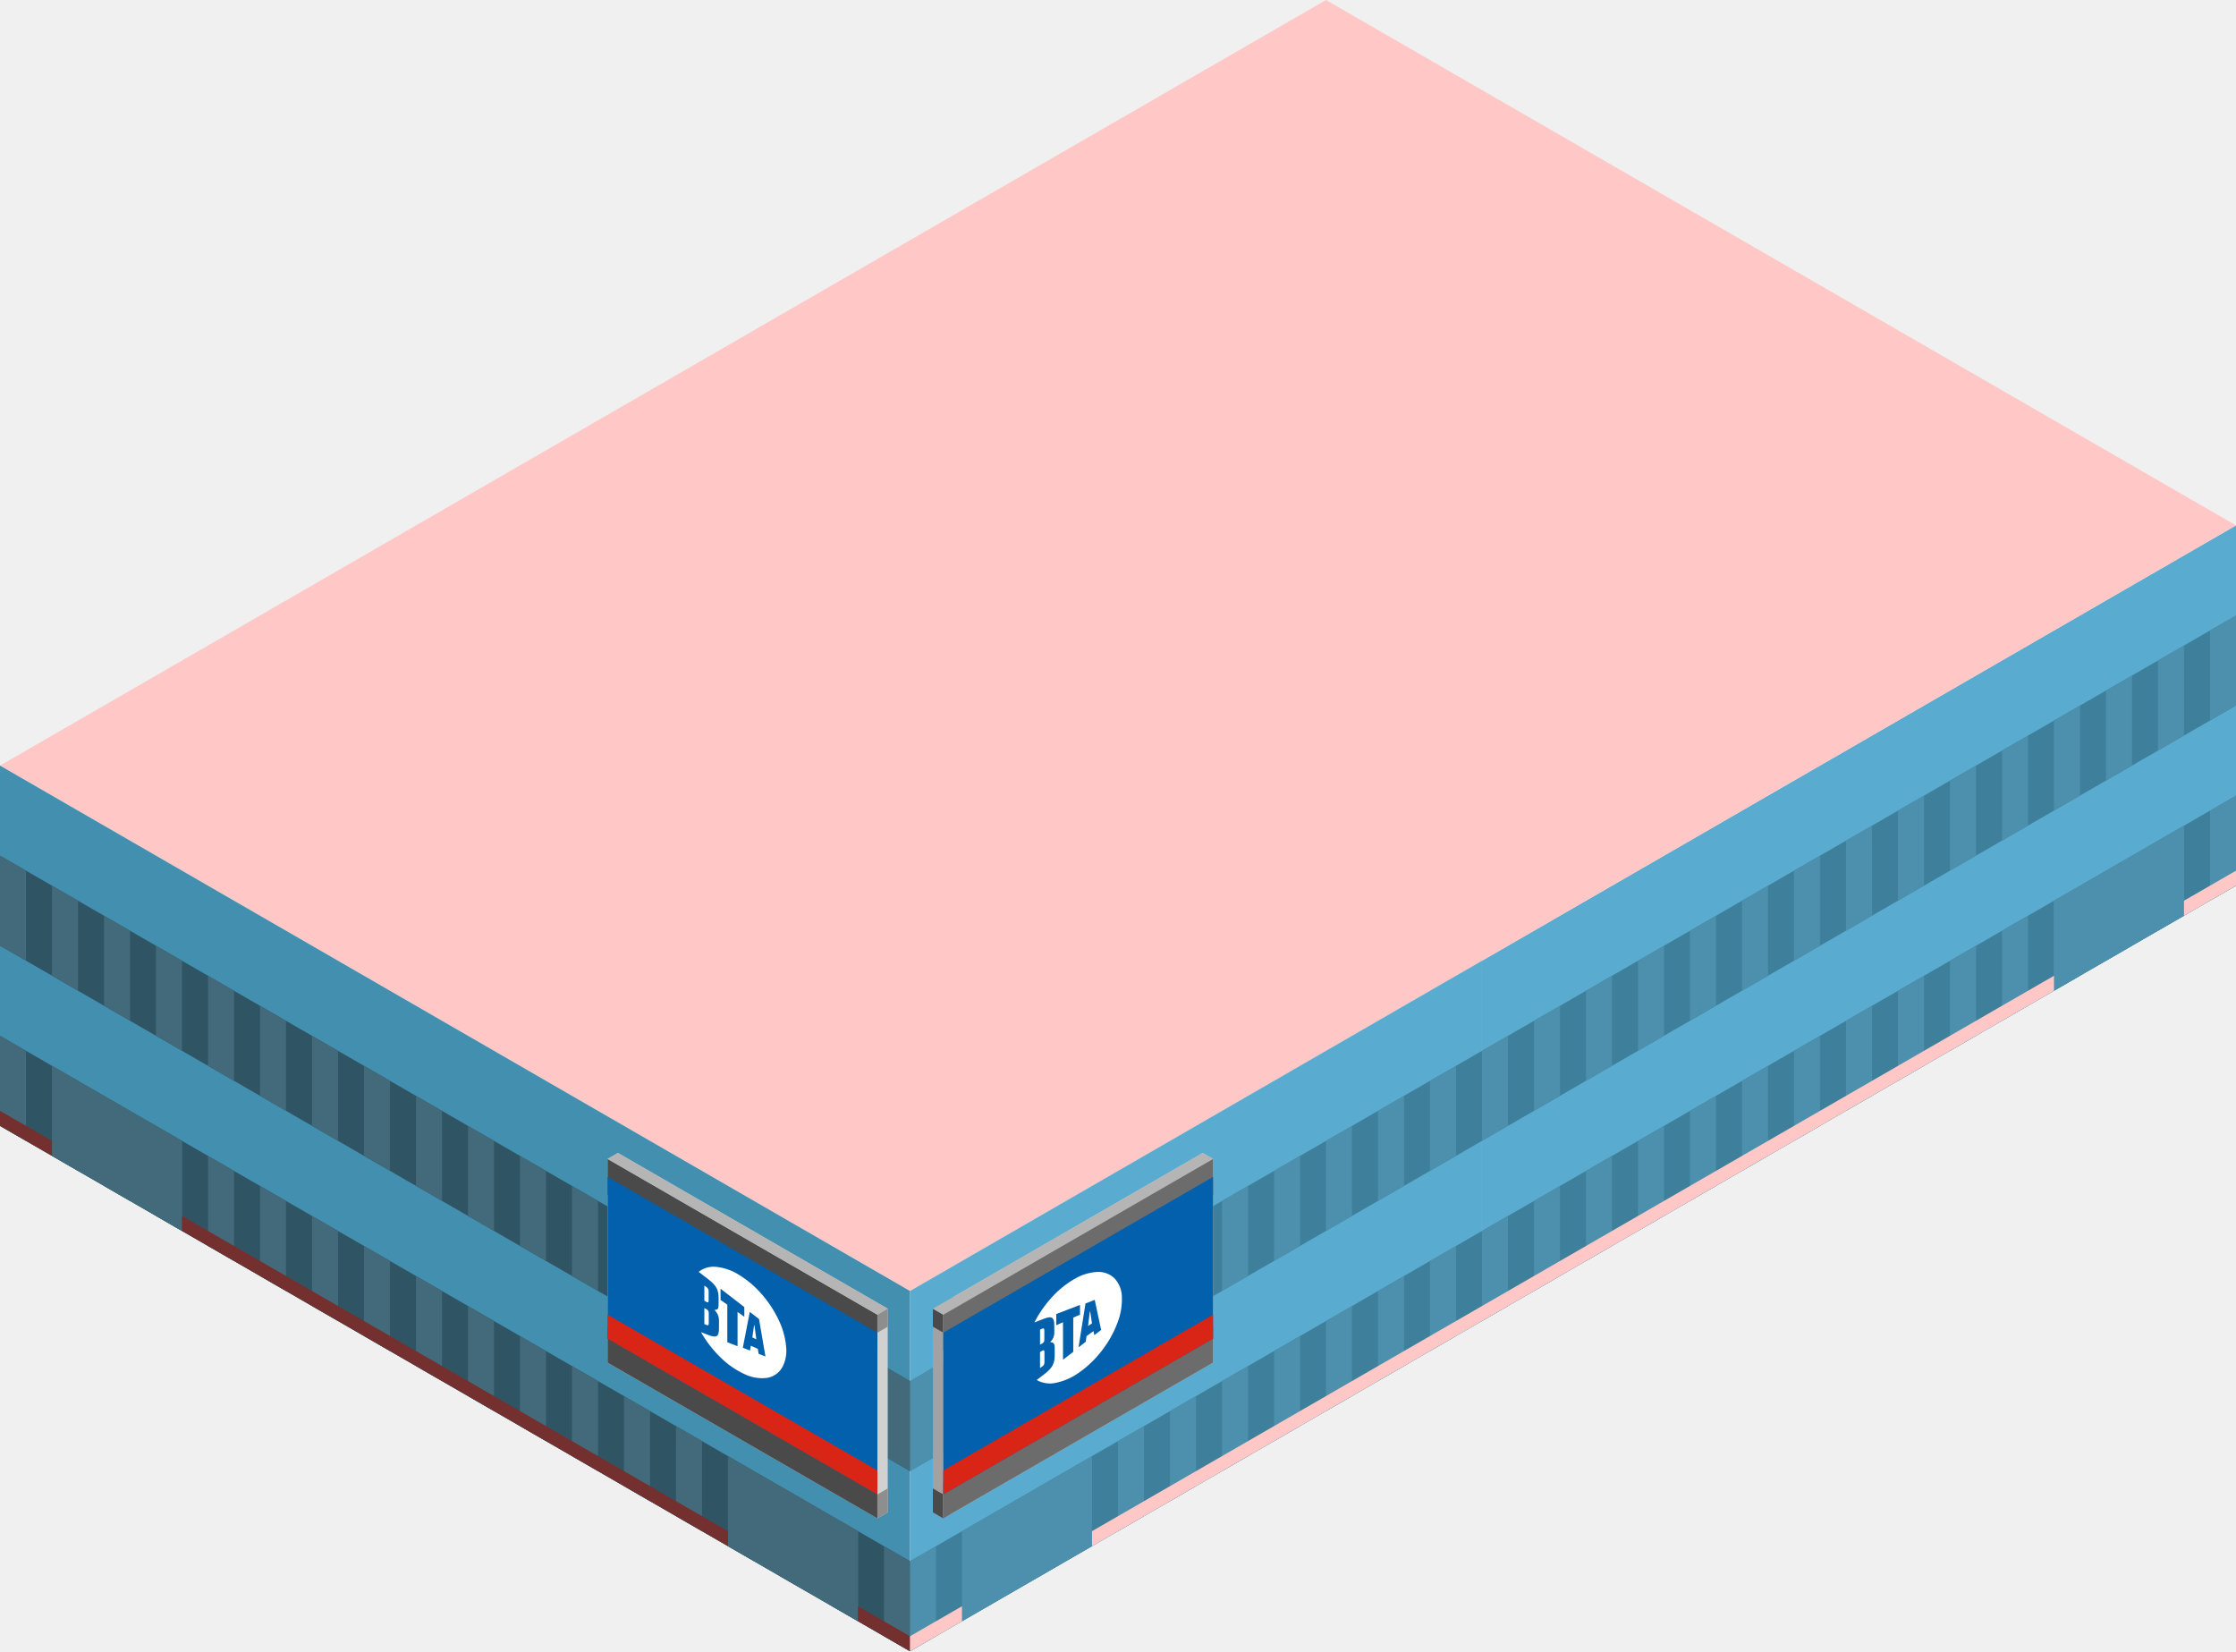
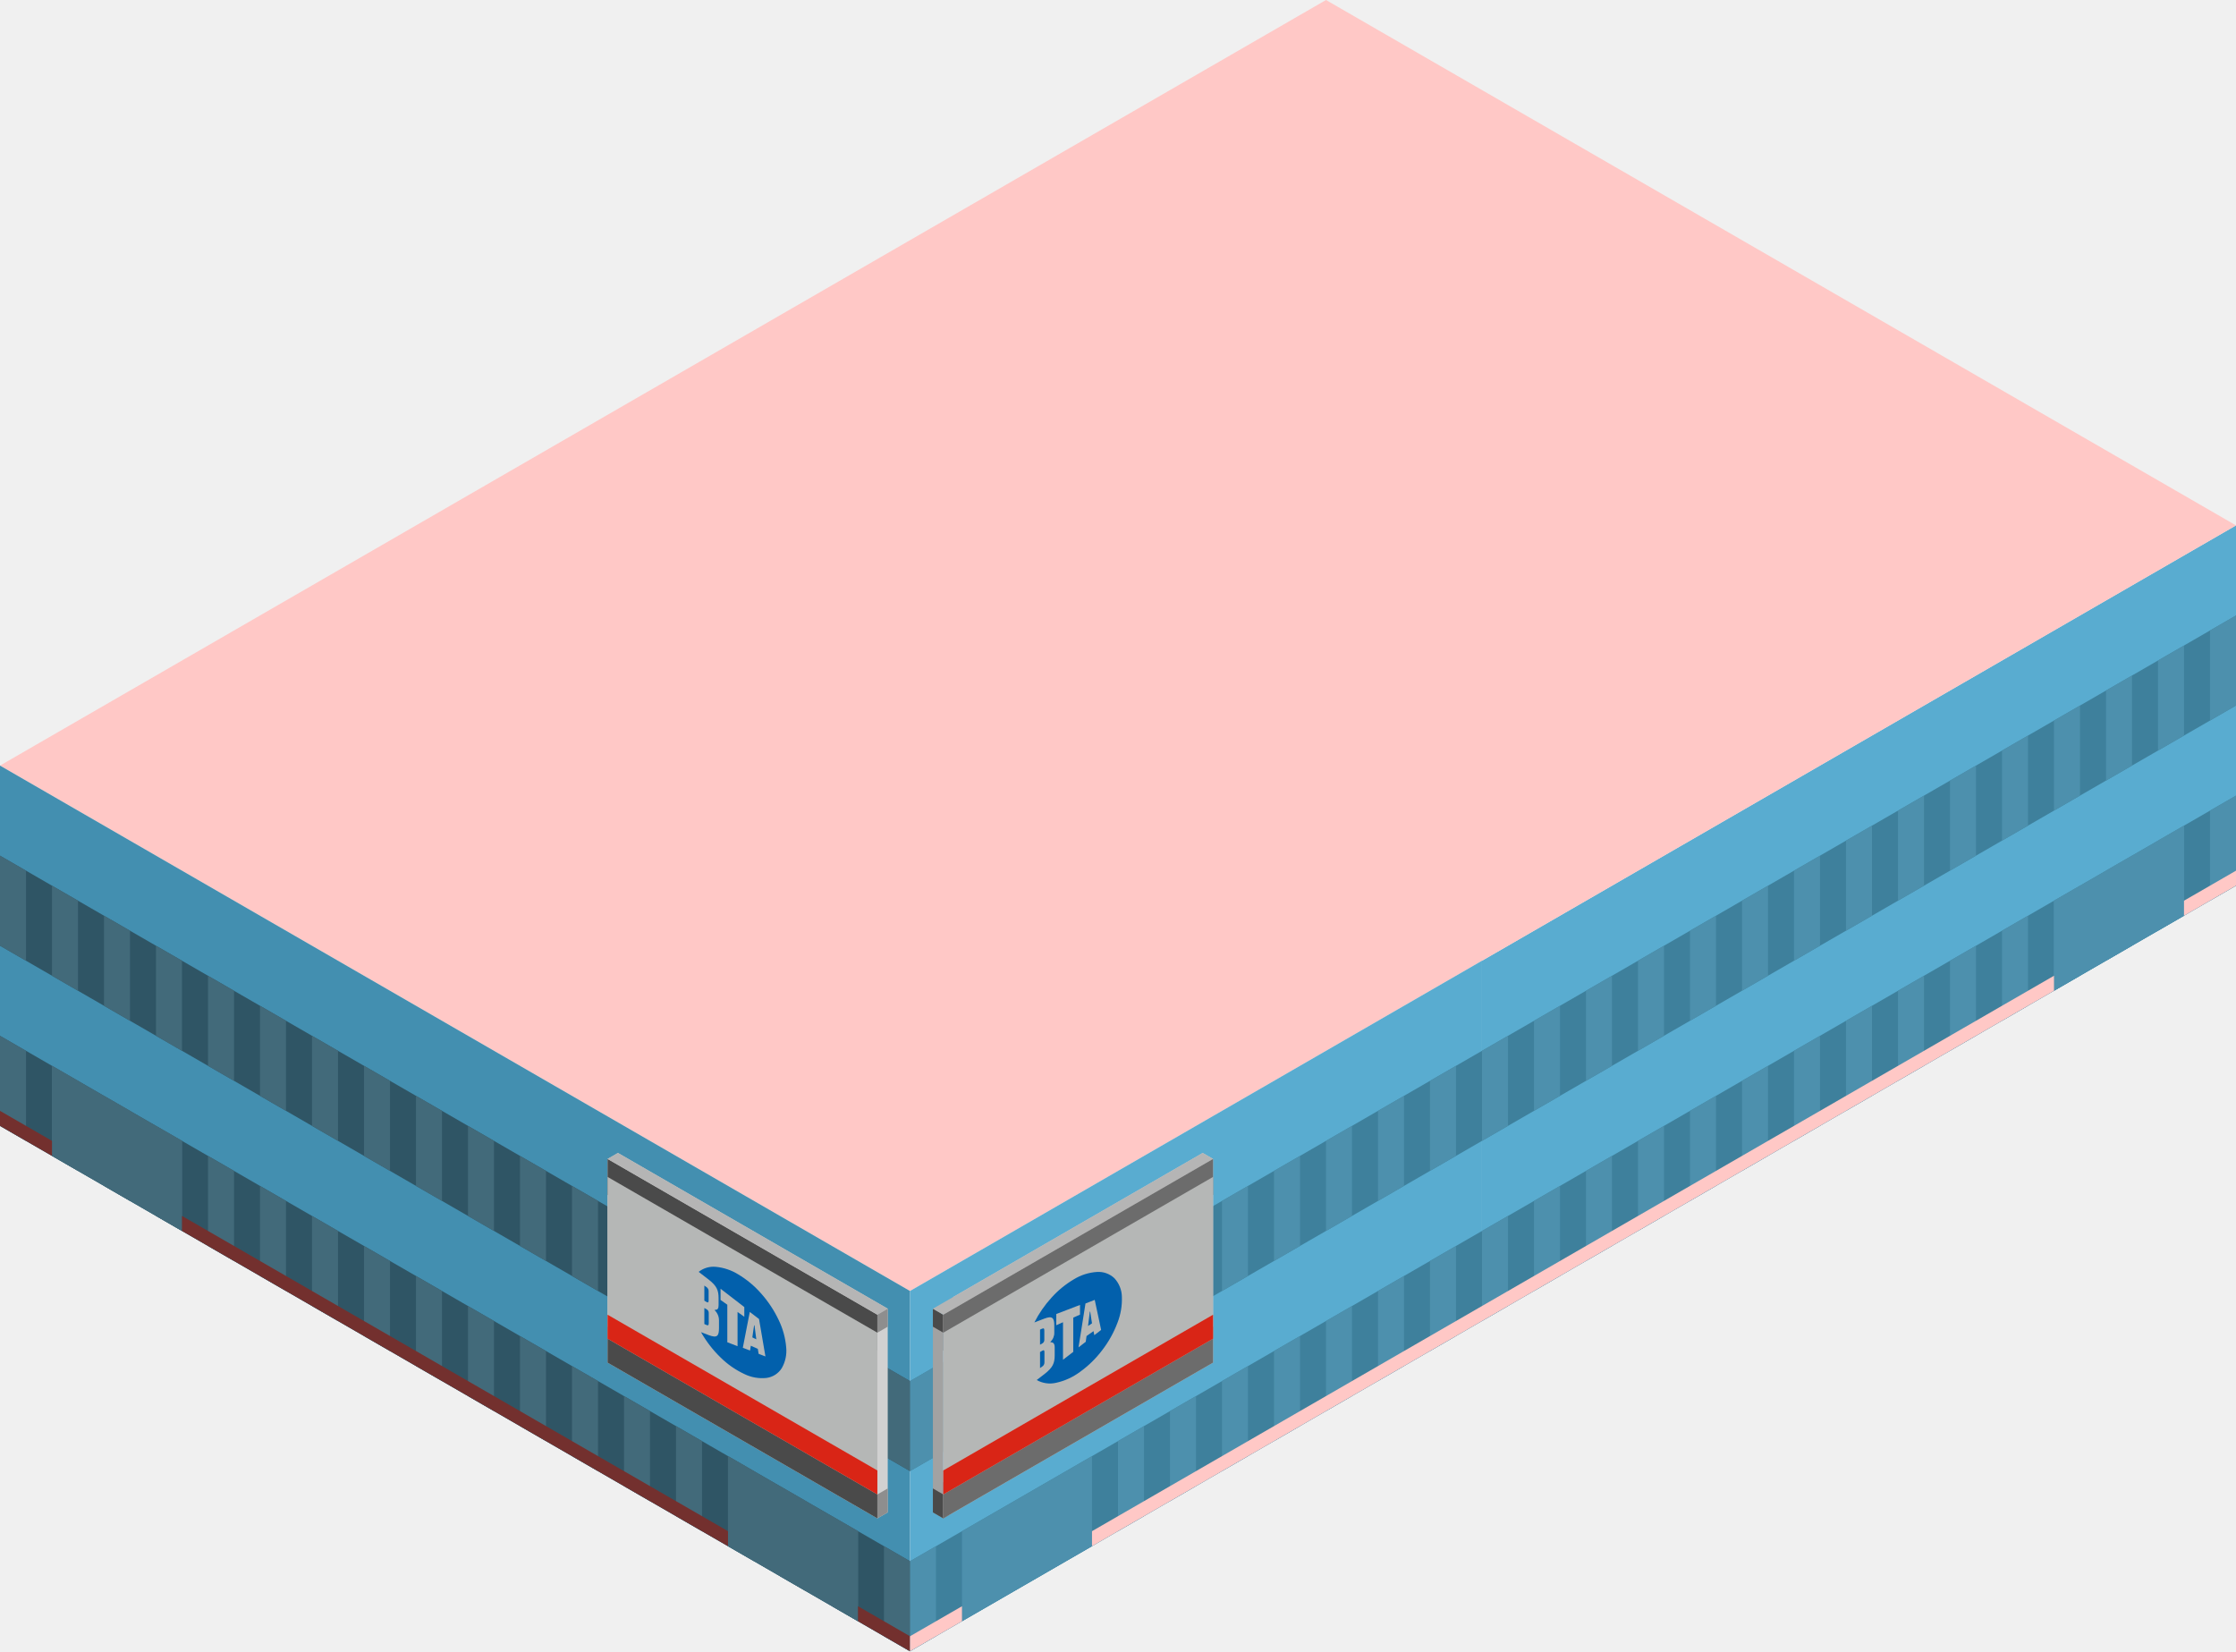
<svg xmlns="http://www.w3.org/2000/svg" id="Layer_1" data-name="Layer 1" viewBox="0 0 430 317.543">
  <defs>
    <style>
      .curtain-R-prim-light {
        fill: #59acd0;
      }

      .top-light {
        fill: #ffc8c6;
      }

      .curtain-L-prim-light {
        fill: #438fb0;
      }

      .curtain-L-prim-dark {
        fill: #2f5565;
      }

      .curtain-R-prim-dark {
        fill: #3e809c;
      }

      .curtain-L-prim-dark-light {
        fill: #426a7a;
      }

      .curtain-R-prim-dark-light {
        fill: #4d90ad;
      }

      .exterior-L-prim {
        fill: #73302e;
      }

      .cls-1 {
        fill: #a2a2a2;
      }

      .cls-2 {
        fill: #4a4a4a;
      }

      .cls-3 {
        fill: #d1d1d1;
      }

      .cls-4 {
        fill: #b5b5b5;
      }

      .cls-5 {
        fill: #6c6c6c;
      }

      .cls-6 {
+         fill: #b5b7b6;
+       }
+ 
+       .cls-7 {
        fill: #0260ac;
-       }
- 
-       .cls-7 {
-         fill: #fff;
      }

      .cls-8 {
        fill: #d92516;
      }

      .cls-9 {
        fill: #8e8e8e;
      }
    </style>
  </defs>
  <g id="root">
    <g>
      <path id="Path" class="curtain-R-prim-light" d="M285,184.752l145-83.716v69.282L285,254.034Z" />
      <path id="anchor_0_248.261_430" class="top-light" d="M0,147.224,255,0,430,101.036,175,248.261Z" />
      <path id="Path-2" data-name="Path" class="curtain-L-prim-light" d="M0,216.506,175,317.543V248.261L0,147.224Z" />
      <path id="Path-3" data-name="Path" class="curtain-R-prim-light" d="M175,248.261l110-63.509v69.282L175,317.543Z" />
      <path id="Path-4" data-name="Path" class="curtain-L-prim-dark" d="M175,265.581,0,164.545v17.32L175,282.902Z" />
      <path id="Path-5" data-name="Path" class="curtain-L-prim-dark" d="M175,300.222,0,199.186v17.32L175,317.543Z" />
      <path id="Path-6" data-name="Path" class="curtain-R-prim-dark" d="M175,265.581,430,118.357v17.32L175,282.902Z" />
      <path id="Path-7" data-name="Path" class="curtain-R-prim-dark" d="M175,300.222,430,152.998v17.321L175,317.543Z" />
      <path id="Path-8" data-name="Path" class="curtain-L-prim-dark-light" d="M0,164.545l5,2.887v17.32l-5-2.887Z" />
      <path id="Path-9" data-name="Path" class="curtain-R-prim-dark-light" d="M280,204.96l-5,2.887v17.32l5-2.887Z" />
      <path id="Path-10" data-name="Path" class="curtain-L-prim-dark-light" d="M0,199.186l5,2.887v17.32l-5-2.887Z" />
      <path id="Path-11" data-name="Path" class="curtain-R-prim-dark-light" d="M280,239.601l-5,2.887v17.321l5-2.887Z" />
      <path id="Path-12" data-name="Path" class="curtain-R-prim-dark-light" d="M390,141.451l-5,2.887v17.321l5-2.887Z" />
      <path id="Path-13" data-name="Path" class="curtain-R-prim-dark-light" d="M390,176.092l-5,2.887v17.32l5-2.887Z" />
      <path id="Path-14" data-name="Path" class="curtain-R-prim-dark-light" d="M420,124.13l-5,2.887v17.32l5-2.887Z" />
      <path id="Path-15" data-name="Path" class="curtain-R-prim-dark-light" d="M420,158.771l-5,2.887v17.321l5-2.887Z" />
      <path id="Path-16" data-name="Path" class="curtain-R-prim-dark-light" d="M430,118.357l-5,2.887v17.32l5-2.887Z" />
      <path id="Path-17" data-name="Path" class="curtain-R-prim-dark-light" d="M430,152.998l-5,2.887v17.321l5-2.887Z" />
      <path id="Path-18" data-name="Path" class="curtain-L-prim-dark-light" d="M80,210.733l5,2.887V230.94l-5-2.887Z" />
      <path id="Path-19" data-name="Path" class="curtain-R-prim-dark-light" d="M200,251.148l-5,2.887v17.321l5-2.887Z" />
      <path id="Path-20" data-name="Path" class="curtain-L-prim-dark-light" d="M80,245.374l5,2.887v17.32l-5-2.887Z" />
      <path id="Path-21" data-name="Path" class="curtain-R-prim-dark-light" d="M310,187.639l-5,2.887v17.32l5-2.887Z" />
      <path id="Path-22" data-name="Path" class="curtain-R-prim-dark-light" d="M310,222.28l-5,2.886v17.321l5-2.887Z" />
      <path id="Path-23" data-name="Path" class="curtain-L-prim-dark-light" d="M40,187.639l5,2.887v17.32l-5-2.887Z" />
      <path id="Path-24" data-name="Path" class="curtain-R-prim-dark-light" d="M240,228.054l-5,2.887v17.321l5-2.887Z" />
      <path id="Path-25" data-name="Path" class="curtain-L-prim-dark-light" d="M40,222.28l5,2.887v17.32l-5-2.887Z" />
      <path id="Path-26" data-name="Path" class="curtain-R-prim-dark-light" d="M240,262.695l-5,2.887v17.321l5-2.887Z" />
      <path id="Path-27" data-name="Path" class="curtain-R-prim-dark-light" d="M350,164.545l-5,2.887v17.32l5-2.887Z" />
      <path id="Path-28" data-name="Path" class="curtain-R-prim-dark-light" d="M350,199.186l-5,2.887v17.32l5-2.887Z" />
      <path id="Path-29" data-name="Path" class="curtain-L-prim-dark-light" d="M120,233.827l5,2.887v17.321l-5-2.887Z" />
      <path id="Path-30" data-name="Path" class="curtain-L-prim-dark-light" d="M120,268.468l5,2.887v17.32l-5-2.887Z" />
      <path id="Path-31" data-name="Path" class="curtain-L-prim-dark-light" d="M20,176.092l5,2.887v17.32l-5-2.887Z" />
      <path id="Path-32" data-name="Path" class="curtain-R-prim-dark-light" d="M260,216.506l-5,2.887v17.32l5-2.887Z" />
      <path id="Path-33" data-name="Path" class="curtain-L-prim-dark-light" d="M20,210.733l5,2.887v17.32l-5-2.887Z" />
      <path id="Path-34" data-name="Path" class="curtain-R-prim-dark-light" d="M260,251.148l-5,2.887v17.321l5-2.887Z" />
      <path id="Path-35" data-name="Path" class="curtain-R-prim-dark-light" d="M370,152.998l-5,2.887v17.321l5-2.887Z" />
      <path id="Path-36" data-name="Path" class="curtain-R-prim-dark-light" d="M370,187.639l-5,2.887v17.32l5-2.887Z" />
      <path id="Path-37" data-name="Path" class="curtain-R-prim-dark-light" d="M400,135.677l-5,2.887v17.32l5-2.887Z" />
      <path id="Path-38" data-name="Path" class="curtain-R-prim-dark-light" d="M400,170.318l-5,2.887v17.321l5-2.887Z" />
      <path id="Path-39" data-name="Path" class="curtain-L-prim-dark-light" d="M100,222.28l5,2.887v17.321l-5-2.887Z" />
      <path id="Path-40" data-name="Path" class="curtain-R-prim-dark-light" d="M180,262.695l-5,2.887v17.32l5-2.887Z" />
      <path id="Path-41" data-name="Path" class="curtain-L-prim-dark-light" d="M100,256.921l5,2.887v17.32l-5-2.887Z" />
      <path id="Path-42" data-name="Path" class="curtain-R-prim-dark-light" d="M180,297.336l-5,2.887v17.32l5-2.887Z" />
      <path id="Path-43" data-name="Path" class="curtain-R-prim-dark-light" d="M290,199.186l-5,2.887v17.32l5-2.887Z" />
      <path id="Path-44" data-name="Path" class="curtain-R-prim-dark-light" d="M290,233.827l-5,2.887v17.321l5-2.887Z" />
      <path id="Path-45" data-name="Path" class="curtain-L-prim-dark-light" d="M60,199.186l5,2.887v17.32l-5-2.887Z" />
      <path id="Path-46" data-name="Path" class="curtain-R-prim-dark-light" d="M220,239.601l-5,2.887v17.321l5-2.887Z" />
      <path id="Path-47" data-name="Path" class="curtain-L-prim-dark-light" d="M60,233.827l5,2.887v17.32l-5-2.887Z" />
      <path id="Path-48" data-name="Path" class="curtain-R-prim-dark-light" d="M220,274.241l-5,2.887v17.321l5-2.887Z" />
      <path id="Path-49" data-name="Path" class="curtain-R-prim-dark-light" d="M330,176.092l-5,2.887v17.32l5-2.887Z" />
      <path id="Path-50" data-name="Path" class="curtain-R-prim-dark-light" d="M330,210.733l-5,2.887V230.94l5-2.887Z" />
      <path id="Path-51" data-name="Path" class="curtain-L-prim-dark-light" d="M140,245.374l5,2.887v17.32l-5-2.887Z" />
      <path id="Path-52" data-name="Path" class="curtain-L-prim-dark-light" d="M140,280.015l5,2.887v17.32l-5-2.887Z" />
      <path id="Path-53" data-name="Path" class="curtain-L-prim-dark-light" d="M160,256.921l5,2.887v17.32l-5-2.887Z" />
      <path id="Path-54" data-name="Path" class="curtain-L-prim-dark-light" d="M160,291.562l5,2.887v17.32l-5-2.887Z" />
      <path id="Path-55" data-name="Path" class="curtain-L-prim-dark-light" d="M10,170.318l5,2.887v17.321l-5-2.887Z" />
      <path id="Path-56" data-name="Path" class="curtain-R-prim-dark-light" d="M270,210.733l-5,2.887V230.94l5-2.887Z" />
      <path id="Path-57" data-name="Path" class="curtain-L-prim-dark-light" d="M10,204.959l5,2.887v17.32L10,222.28Z" />
      <path id="Path-58" data-name="Path" class="curtain-R-prim-dark-light" d="M270,245.374l-5,2.887v17.32l5-2.887Z" />
      <path id="Path-59" data-name="Path" class="curtain-R-prim-dark-light" d="M380,147.224l-5,2.887v17.321l5-2.887Z" />
      <path id="Path-60" data-name="Path" class="curtain-R-prim-dark-light" d="M380,181.865l-5,2.887v17.32l5-2.887Z" />
      <path id="Path-61" data-name="Path" class="curtain-R-prim-dark-light" d="M410,129.904l-5,2.887v17.32l5-2.887Z" />
      <path id="Path-62" data-name="Path" class="curtain-R-prim-dark-light" d="M410,164.545l-5,2.887v17.321l5-2.887Z" />
      <path id="Path-63" data-name="Path" class="curtain-L-prim-dark-light" d="M90,216.506l5,2.887v17.32l-5-2.887Z" />
      <path id="Path-64" data-name="Path" class="curtain-R-prim-dark-light" d="M190,256.921l-5,2.887v17.32l5-2.887Z" />
      <path id="Path-65" data-name="Path" class="curtain-L-prim-dark-light" d="M90,251.148l5,2.887v17.321l-5-2.887Z" />
      <path id="Path-66" data-name="Path" class="curtain-R-prim-dark-light" d="M210,280.015l-25,14.434v17.32l25-14.434Z" />
      <path id="Path-67" data-name="Path" class="curtain-L-prim-dark-light" d="M140,280.015l25,14.434v17.32l-25-14.434Z" />
      <path id="Path-68" data-name="Path" class="curtain-L-prim-dark-light" d="M10,204.959l25,14.434v17.32L10,222.28Z" />
      <path id="Path-69" data-name="Path" class="curtain-R-prim-dark-light" d="M420,158.771l-25,14.434v17.32l25-14.434Z" />
      <path id="Path-70" data-name="Path" class="curtain-R-prim-dark-light" d="M300,193.412l-5,2.887V213.62l5-2.887Z" />
      <path id="Path-71" data-name="Path" class="curtain-R-prim-dark-light" d="M300,228.054l-5,2.887v17.321l5-2.887Z" />
      <path id="Path-72" data-name="Path" class="curtain-L-prim-dark-light" d="M50,193.412l5,2.887V213.62l-5-2.887Z" />
      <path id="Path-73" data-name="Path" class="curtain-R-prim-dark-light" d="M230,233.827l-5,2.887v17.321l5-2.887Z" />
      <path id="Path-74" data-name="Path" class="curtain-L-prim-dark-light" d="M50,228.053l5,2.887v17.32l-5-2.887Z" />
      <path id="Path-75" data-name="Path" class="curtain-R-prim-dark-light" d="M230,268.468l-5,2.887v17.32l5-2.887Z" />
      <path id="Path-76" data-name="Path" class="curtain-R-prim-dark-light" d="M340,170.318l-5,2.887v17.321l5-2.887Z" />
      <path id="Path-77" data-name="Path" class="curtain-R-prim-dark-light" d="M340,204.96l-5,2.887v17.32l5-2.887Z" />
      <path id="Path-78" data-name="Path" class="curtain-L-prim-dark-light" d="M130,239.601l5,2.887v17.321l-5-2.887Z" />
      <path id="Path-79" data-name="Path" class="curtain-L-prim-dark-light" d="M130,274.241l5,2.887v17.321l-5-2.887Z" />
      <path id="Path-80" data-name="Path" class="curtain-L-prim-dark-light" d="M30,181.865l5,2.887v17.321l-5-2.887Z" />
      <path id="Path-81" data-name="Path" class="curtain-R-prim-dark-light" d="M250,222.28l-5,2.887v17.321l5-2.887Z" />
      <path id="Path-82" data-name="Path" class="curtain-L-prim-dark-light" d="M30,216.506l5,2.887v17.32l-5-2.887Z" />
      <path id="Path-83" data-name="Path" class="curtain-R-prim-dark-light" d="M250,256.921l-5,2.887v17.32l5-2.887Z" />
      <path id="Path-84" data-name="Path" class="curtain-R-prim-dark-light" d="M360,158.771l-5,2.887v17.321l5-2.887Z" />
      <path id="Path-85" data-name="Path" class="curtain-R-prim-dark-light" d="M360,193.412l-5,2.887V213.62l5-2.887Z" />
      <path id="Path-86" data-name="Path" class="curtain-L-prim-dark-light" d="M110,228.054l5,2.887v17.321l-5-2.887Z" />
      <path id="Path-87" data-name="Path" class="curtain-L-prim-dark-light" d="M110,262.695l5,2.887v17.321l-5-2.887Z" />
      <path id="Path-88" data-name="Path" class="curtain-L-prim-dark-light" d="M70,204.959l5,2.887v17.32L70,222.28Z" />
      <path id="Path-89" data-name="Path" class="curtain-R-prim-dark-light" d="M210,245.374l-5,2.887v17.32l5-2.887Z" />
      <path id="Path-90" data-name="Path" class="curtain-L-prim-dark-light" d="M70,239.601l5,2.887v17.32l-5-2.887Z" />
      <path id="Path-91" data-name="Path" class="curtain-R-prim-dark-light" d="M320,181.865l-5,2.887v17.321l5-2.887Z" />
      <path id="Path-92" data-name="Path" class="curtain-R-prim-dark-light" d="M320,216.506l-5,2.887v17.32l5-2.887Z" />
      <path id="Path-93" data-name="Path" class="curtain-L-prim-dark-light" d="M150,251.148l5,2.887v17.321l-5-2.887Z" />
      <path id="Path-94" data-name="Path" class="curtain-L-prim-dark-light" d="M150,285.788l5,2.887v17.32l-5-2.887Z" />
      <path id="Path-95" data-name="Path" class="curtain-L-prim-dark-light" d="M170,262.695l5,2.887v17.32l-5-2.887Z" />
      <path id="Path-96" data-name="Path" class="curtain-L-prim-dark-light" d="M170,297.335l5,2.887v17.32l-5-2.887Z" />
      <path id="Path-97" data-name="Path" class="exterior-L-prim" d="M165,308.882l10,5.774v2.887l-10-5.774Z" />
      <path id="Path-98" data-name="Path" class="top-light" d="M185,308.882l-10,5.774v2.887l10-5.774Z" />
      <path id="Path-99" data-name="Path" class="top-light" d="M395,187.639l-185,106.81v2.887l185-106.81Z" />
      <path id="Path-100" data-name="Path" class="top-light" d="M430,167.432l-10,5.774v2.887l10-5.774Z" />
      <path id="Path-101" data-name="Path" class="exterior-L-prim" d="M0,213.62l10,5.774v2.887L0,216.507Z" />
      <path id="Path-102" data-name="Path" class="exterior-L-prim" d="M35,233.827l105,60.622v2.887L35,236.714Z" />
    </g>
    <g>
      <g id="Group">
        <g id="Group-2" data-name="Group">
-           <path id="Path-103" data-name="Path" class="cls-1" d="M179.404,251.668l1.996,1.153v39.171l-1.996-1.152Z" />
-           <path id="Path-104" data-name="Path" class="cls-2" d="M182.397,286.807l-.998.576-1.996-1.152v4.608l1.996,1.152.998-.576Z" />
-           <path id="Path-105" data-name="Path" class="cls-2" d="M182.397,252.244v3.456l-.998.576-1.996-1.153v-3.456l1.996,1.153Z" />
-           <path id="Path-106" data-name="Path" class="cls-3" d="M183.395,249.364l-1.996,3.456v39.171l51.883-29.954V222.866l-1.996-1.152Z" />
-           <path id="Path-107" data-name="Path" class="cls-4" d="M179.404,251.668l1.996,1.153,51.883-29.955-1.996-1.152Z" />
+           <path id="Path-103" data-name="Path" class="cls-1" d="M179.404,251.669l1.996,1.152v39.172l-1.996-1.152Z" />
+           <path id="Path-104" data-name="Path" class="cls-2" d="M182.397,286.808l-.998.576-1.996-1.153v4.609l1.996,1.152.998-.576Z" />
+           <path id="Path-105" data-name="Path" class="cls-2" d="M182.397,252.245v3.456l-.998.576-1.996-1.153V251.669l1.996,1.152Z" />
+           <path id="Path-106" data-name="Path" class="cls-3" d="M183.395,249.364l-1.996,3.456v39.172l51.883-29.955V222.867l-1.996-1.153Z" />
+           <path id="Path-107" data-name="Path" class="cls-4" d="M179.404,251.669l1.996,1.152,51.883-29.954-1.996-1.153Z" />
        </g>
-         <path id="Path-108" data-name="Path" class="cls-5" d="M233.282,255.124l-51.883,29.955v6.912l51.883-29.954Z" />
-         <path id="Path-109" data-name="Path" class="cls-5" d="M233.282,222.866v6.912l-51.883,29.955v-6.912Z" />
-         <path id="Path-110" data-name="Path" class="cls-6" d="M233.282,226.322,181.399,256.277v31.107l51.883-29.955Z" />
        <g id="Group-3" data-name="Group">
-           <path id="Path-111" data-name="Path" class="cls-7" d="M200.855,260.06c0-.429-.111-.501-.484-.278l-.363.217v3.085c.121-.086.242-.172.363-.257a.949.949,0,0,0,.484-.911Z" />
-           <path id="Path-112" data-name="Path" class="cls-7" d="M200.833,257.567v-1.683c0-.429-.11-.52-.484-.353l-.341.152v2.905c.113-.062.227-.125.341-.188A.794.794,0,0,0,200.833,257.567Z" />
-           <path id="Path-113" data-name="Path" class="cls-7" d="M209.58,252.252c-.143,1.23-.198,1.454-.341,2.738.359-.231.402-.279.762-.509-.143-1.033-.2-1.177-.344-2.264Z" />
-           <path id="Compound_Path" data-name="Compound Path" class="cls-7" d="M206.483,246.031a18.223,18.223,0,0,0-4.259,3.493,21.47,21.47,0,0,0-3.309,4.786l1.918-.737c1.585-.598,1.915-.133,1.915,1.394v1.307a2.3,2.3,0,0,1-.727,1.742v.111c.584-.034.804.305.804.994v1.475c-.001,1.523-.331,2.367-1.97,3.641l-1.489,1.147a5.199,5.199,0,0,0,3.745.526,11.95,11.95,0,0,0,4.577-2.087,20.103,20.103,0,0,0,4.28-4.186,20.37,20.37,0,0,0,2.926-5.252,12.415,12.415,0,0,0,.852-5.023,5.403,5.403,0,0,0-1.433-3.554,4.442,4.442,0,0,0-3.365-1.209,9.718,9.718,0,0,0-4.466,1.434Zm-.088,7.355v6.58q-.985.759-1.97,1.518V254.267q-.649.29-1.299.58v-2.154l4.567-1.754v1.865Q207.044,253.096,206.395,253.387Zm4.052,3.371c-.052-.35-.103-.423-.154-.779l-1.343.946c-.051.458-.102.641-.154,1.105l-1.387,1.069,1.339-8.437,1.777-.691,1.232,5.777Z" />
+           <path id="Path-108" data-name="Path" class="cls-5" d="M233.282,255.125,181.399,285.08v6.912l51.883-29.955Z" />
+           <path id="Path-109" data-name="Path" class="cls-5" d="M233.282,222.867v6.912l-51.883,29.955v-6.913Z" />
+           <path id="Path-110" data-name="Path" class="cls-6" d="M233.282,226.323,181.399,256.277v31.108L233.282,257.43Z" />
+           <g id="Group-4" data-name="Group">
+             <path id="Path-111" data-name="Path" class="cls-7" d="M200.855,260.061c0-.429-.111-.501-.484-.278l-.363.217v3.084q.181-.128.363-.256a.95.95,0,0,0,.484-.911Z" />
+             <path id="Path-112" data-name="Path" class="cls-7" d="M200.833,257.568v-1.683c0-.429-.11-.519-.484-.352l-.341.152V258.59c.113-.063.227-.125.341-.188A.795.795,0,0,0,200.833,257.568Z" />
+             <path id="Path-113" data-name="Path" class="cls-7" d="M209.58,252.253c-.143,1.23-.198,1.453-.341,2.738.359-.231.402-.279.762-.509-.143-1.033-.2-1.177-.344-2.264Z" />
+             <path id="Compound_Path" data-name="Compound Path" class="cls-7" d="M206.483,246.032a18.198,18.198,0,0,0-4.259,3.493,21.481,21.481,0,0,0-3.309,4.785l1.918-.736c1.585-.599,1.915-.134,1.915,1.394v1.307a2.301,2.301,0,0,1-.727,1.742v.111c.584-.034.804.305.804.993v1.476c-.001,1.522-.331,2.366-1.97,3.641l-1.489,1.147a5.203,5.203,0,0,0,3.745.526,11.95,11.95,0,0,0,4.577-2.087,20.107,20.107,0,0,0,4.28-4.187,20.343,20.343,0,0,0,2.926-5.252,12.411,12.411,0,0,0,.852-5.022,5.402,5.402,0,0,0-1.433-3.554,4.442,4.442,0,0,0-3.365-1.21,9.71,9.71,0,0,0-4.466,1.434Zm-.088,7.355v6.58q-.985.76-1.97,1.519V254.267q-.649.291-1.299.58v-2.154l4.567-1.753v1.865Q207.044,253.096,206.395,253.387Zm4.052,3.371c-.052-.349-.103-.423-.154-.778l-1.343.946c-.051.457-.102.64-.154,1.105l-1.387,1.069,1.339-8.438,1.777-.69,1.232,5.777Z" />
+           </g>
+           <path id="Path-114" data-name="Path" class="cls-8" d="M233.282,252.821l-51.883,29.955v4.609L233.282,257.43Z" />
        </g>
-         <path id="Path-114" data-name="Path" class="cls-8" d="M233.282,252.821l-51.883,29.954v4.609l51.883-29.955Z" />
      </g>
-       <g id="Group-4" data-name="Group">
-         <g id="Group-5" data-name="Group">
-           <path id="Path-115" data-name="Path" class="cls-3" d="M118.837,221.714l-1.996,1.152v39.172l51.883,29.955L170.72,290.84V251.668Z" />
-           <path id="Path-116" data-name="Path" class="cls-2" d="M168.725,285.079l-51.883-29.954v6.912l51.883,29.955Z" />
-           <path id="Path-117" data-name="Path" class="cls-9" d="M168.725,287.384l1.996-1.152v4.608l-1.996,1.153Z" />
-           <path id="Path-118" data-name="Path" class="cls-2" d="M168.725,252.821v6.912l-51.883-29.955v-6.912Z" />
-           <path id="Path-119" data-name="Path" class="cls-4" d="M118.837,221.714l-1.996,1.152,51.883,29.955,1.996-1.153Z" />
-           <path id="Path-120" data-name="Path" class="cls-6" d="M168.725,256.277l-51.883-29.955v31.107l51.883,29.955Z" />
-           <path id="Path-121" data-name="Path" class="cls-9" d="M168.725,256.277l1.996-1.152v-3.457l-1.996,1.153Z" />
-           <g id="Group-6" data-name="Group">
-             <path id="Path-122" data-name="Path" class="cls-7" d="M136.298,252.572a.801.801,0,0,0-.484-.837l-.363-.202v3.084q.181.081.363.163c.374.167.484.077.484-.352Z" />
-             <path id="Path-123" data-name="Path" class="cls-7" d="M136.275,250.053v-1.683a.949.949,0,0,0-.484-.912l-.341-.241v2.905c.113.069.227.137.341.206C136.165,250.555,136.275,250.481,136.275,250.053Z" />
-             <path id="Path-124" data-name="Path" class="cls-7" d="M145.023,254.839c-.143,1.066-.198,1.225-.341,2.344.359.184.402.187.762.371-.143-1.198-.2-1.408-.344-2.66Z" />
-             <path id="Compound_Path-2" data-name="Compound Path" class="cls-7" d="M141.925,245.041a9.929,9.929,0,0,0-4.259-1.426,4.601,4.601,0,0,0-3.309.966l1.918,1.478c1.585,1.232,1.915,2.078,1.915,3.605v1.307c0,.627-.154.961-.727.904v.112a2.688,2.688,0,0,1,.804,1.921v1.476c-.001,1.522-.331,1.984-1.97,1.366l-1.489-.572a21.584,21.584,0,0,0,3.745,4.851,16.308,16.308,0,0,0,4.577,3.198,7.762,7.762,0,0,0,4.28.756,4.103,4.103,0,0,0,2.926-1.873,6.684,6.684,0,0,0,.852-4.039,14.796,14.796,0,0,0-1.433-5.21,21.34,21.34,0,0,0-3.365-5.095,18.421,18.421,0,0,0-4.466-3.723Zm-.088,7.253v6.58q-.985-.378-1.97-.757V250.9q-.649-.46-1.299-.919v-2.154l4.567,3.521v1.865Q142.487,252.754,141.837,252.294Zm4.052,8.049c-.052-.408-.103-.541-.154-.956l-1.343-.605c-.051.399-.102.522-.154.927l-1.387-.532,1.339-6.89,1.777,1.36,1.232,7.199Z" />
+       <g id="Group-5" data-name="Group">
+         <g id="Group-6" data-name="Group">
+           <path id="Path-115" data-name="Path" class="cls-3" d="M118.837,221.714l-1.996,1.153v39.171l51.883,29.955,1.996-1.152V251.669Z" />
+           <path id="Path-116" data-name="Path" class="cls-2" d="M168.725,285.08l-51.883-29.955v6.912l51.883,29.955Z" />
+           <path id="Path-117" data-name="Path" class="cls-9" d="M168.725,287.385l1.996-1.153v4.609l-1.996,1.152Z" />
+           <path id="Path-118" data-name="Path" class="cls-2" d="M168.725,252.822v6.912l-51.883-29.955v-6.912Z" />
+           <path id="Path-119" data-name="Path" class="cls-4" d="M118.837,221.714l-1.996,1.153,51.883,29.954,1.996-1.152Z" />
+           <path id="Path-120" data-name="Path" class="cls-6" d="M168.725,256.278l-51.883-29.955V257.43l51.883,29.955Z" />
+           <path id="Path-121" data-name="Path" class="cls-9" d="M168.725,256.278l1.996-1.153V251.669l-1.996,1.153Z" />
+           <g id="Group-7" data-name="Group">
+             <path id="Path-122" data-name="Path" class="cls-7" d="M136.298,252.572a.801.801,0,0,0-.484-.837l-.363-.202v3.084q.181.081.363.163c.374.166.484.077.484-.352Z" />
+             <path id="Path-123" data-name="Path" class="cls-7" d="M136.275,250.053V248.37a.948.948,0,0,0-.484-.911l-.341-.242v2.905c.113.069.227.138.341.207C136.165,250.555,136.275,250.482,136.275,250.053Z" />
+             <path id="Path-124" data-name="Path" class="cls-7" d="M145.023,254.84c-.143,1.065-.198,1.224-.341,2.344.359.184.402.186.762.371-.143-1.198-.2-1.409-.344-2.661Z" />
+             <path id="Compound_Path-2" data-name="Compound Path" class="cls-7" d="M141.925,245.042a9.918,9.918,0,0,0-4.259-1.426,4.601,4.601,0,0,0-3.309.966l1.918,1.478c1.585,1.232,1.915,2.077,1.915,3.605v1.307c0,.626-.154.96-.727.903v.111a2.69,2.69,0,0,1,.804,1.921v1.475c-.001,1.523-.331,1.985-1.97,1.366l-1.489-.572a21.589,21.589,0,0,0,3.745,4.851,16.341,16.341,0,0,0,4.577,3.198,7.768,7.768,0,0,0,4.28.755,4.1,4.1,0,0,0,2.926-1.873,6.687,6.687,0,0,0,.852-4.04,14.797,14.797,0,0,0-1.433-5.209,21.325,21.325,0,0,0-3.365-5.095,18.418,18.418,0,0,0-4.466-3.723Zm-.088,7.253v6.58q-.985-.378-1.97-.756V250.9q-.649-.46-1.299-.919V247.828l4.567,3.521v1.865Q142.487,252.755,141.837,252.295Zm4.052,8.049c-.052-.409-.103-.541-.154-.956l-1.343-.605c-.051.398-.102.522-.154.928l-1.387-.532,1.339-6.891,1.777,1.361,1.232,7.199Z" />
          </g>
-           <path id="Path-125" data-name="Path" class="cls-8" d="M168.725,282.776l-51.883-29.955v4.608l51.883,29.955Z" />
+           <path id="Path-125" data-name="Path" class="cls-8" d="M168.725,282.776l-51.883-29.955V257.43l51.883,29.955Z" />
        </g>
      </g>
    </g>
  </g>
</svg>
